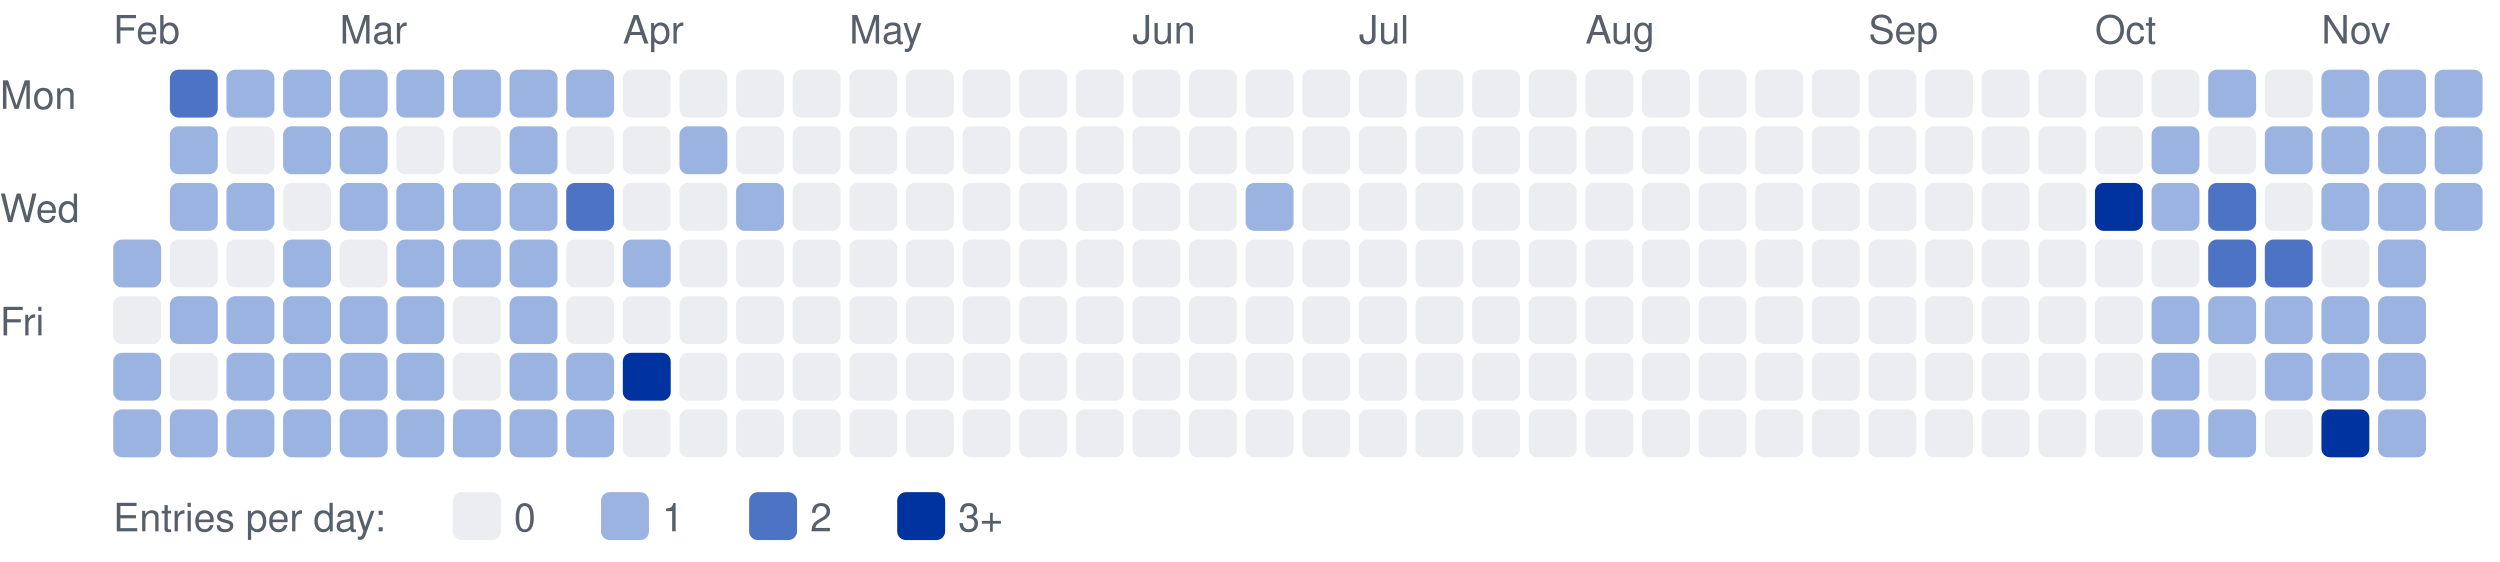
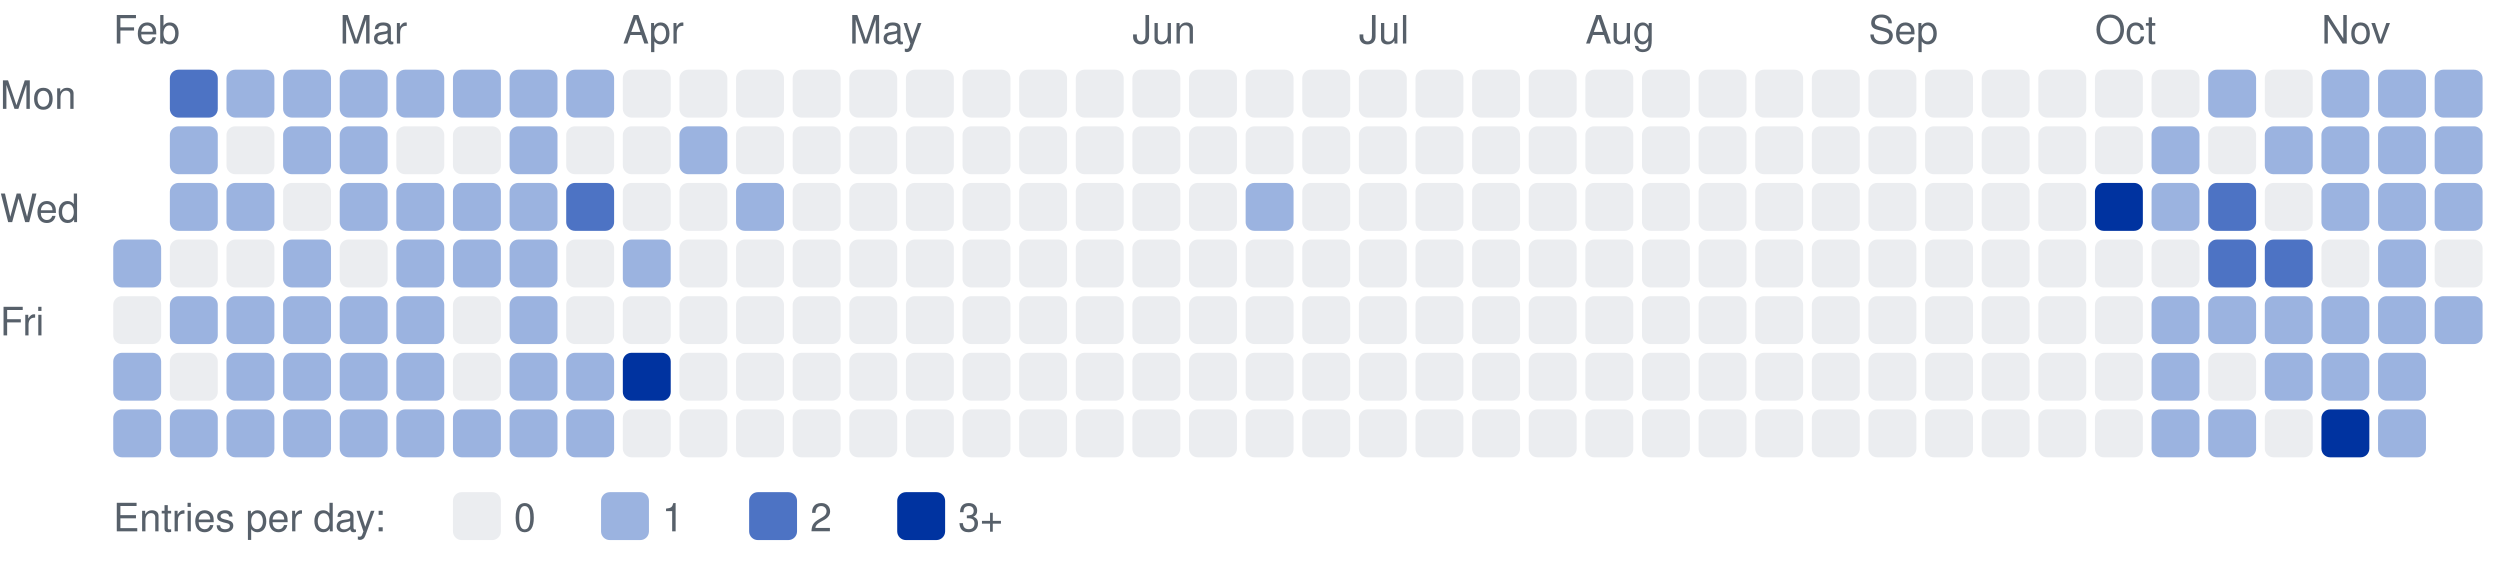
- <svg xmlns="http://www.w3.org/2000/svg" width="574" height="129" viewBox="0 0 574 129" role="img" aria-label="Entries per day, 2026-01-29 to 2026-11-11">
+ <svg xmlns="http://www.w3.org/2000/svg" width="574" height="129" viewBox="0 0 574 129" role="img" aria-label="Entries per day, 2026-01-29 to 2026-11-13">
  <style>text{font-family:-apple-system,Segoe UI,Helvetica,Arial,sans-serif;font-size:9px;fill:#57606a}</style>
  <text x="0" y="25">Mon</text>
  <text x="0" y="51">Wed</text>
  <text x="0" y="77">Fri</text>
  <text x="26" y="10">Feb</text>
  <rect x="26" y="55" width="11" height="11" rx="2" fill="#9bb3e0" />
  <rect x="26" y="68" width="11" height="11" rx="2" fill="#ebedf0" />
  <rect x="26" y="81" width="11" height="11" rx="2" fill="#9bb3e0" />
  <rect x="26" y="94" width="11" height="11" rx="2" fill="#9bb3e0" />
  <rect x="39" y="16" width="11" height="11" rx="2" fill="#4d73c4" />
  <rect x="39" y="29" width="11" height="11" rx="2" fill="#9bb3e0" />
  <rect x="39" y="42" width="11" height="11" rx="2" fill="#9bb3e0" />
  <rect x="39" y="55" width="11" height="11" rx="2" fill="#ebedf0" />
  <rect x="39" y="68" width="11" height="11" rx="2" fill="#9bb3e0" />
  <rect x="39" y="81" width="11" height="11" rx="2" fill="#ebedf0" />
  <rect x="39" y="94" width="11" height="11" rx="2" fill="#9bb3e0" />
  <rect x="52" y="16" width="11" height="11" rx="2" fill="#9bb3e0" />
  <rect x="52" y="29" width="11" height="11" rx="2" fill="#ebedf0" />
  <rect x="52" y="42" width="11" height="11" rx="2" fill="#9bb3e0" />
  <rect x="52" y="55" width="11" height="11" rx="2" fill="#ebedf0" />
  <rect x="52" y="68" width="11" height="11" rx="2" fill="#9bb3e0" />
  <rect x="52" y="81" width="11" height="11" rx="2" fill="#9bb3e0" />
  <rect x="52" y="94" width="11" height="11" rx="2" fill="#9bb3e0" />
  <rect x="65" y="16" width="11" height="11" rx="2" fill="#9bb3e0" />
  <rect x="65" y="29" width="11" height="11" rx="2" fill="#9bb3e0" />
  <rect x="65" y="42" width="11" height="11" rx="2" fill="#ebedf0" />
  <rect x="65" y="55" width="11" height="11" rx="2" fill="#9bb3e0" />
  <rect x="65" y="68" width="11" height="11" rx="2" fill="#9bb3e0" />
  <rect x="65" y="81" width="11" height="11" rx="2" fill="#9bb3e0" />
  <rect x="65" y="94" width="11" height="11" rx="2" fill="#9bb3e0" />
  <text x="78" y="10">Mar</text>
  <rect x="78" y="16" width="11" height="11" rx="2" fill="#9bb3e0" />
  <rect x="78" y="29" width="11" height="11" rx="2" fill="#9bb3e0" />
  <rect x="78" y="42" width="11" height="11" rx="2" fill="#9bb3e0" />
  <rect x="78" y="55" width="11" height="11" rx="2" fill="#ebedf0" />
  <rect x="78" y="68" width="11" height="11" rx="2" fill="#9bb3e0" />
  <rect x="78" y="81" width="11" height="11" rx="2" fill="#9bb3e0" />
  <rect x="78" y="94" width="11" height="11" rx="2" fill="#9bb3e0" />
  <rect x="91" y="16" width="11" height="11" rx="2" fill="#9bb3e0" />
  <rect x="91" y="29" width="11" height="11" rx="2" fill="#ebedf0" />
  <rect x="91" y="42" width="11" height="11" rx="2" fill="#9bb3e0" />
  <rect x="91" y="55" width="11" height="11" rx="2" fill="#9bb3e0" />
  <rect x="91" y="68" width="11" height="11" rx="2" fill="#9bb3e0" />
  <rect x="91" y="81" width="11" height="11" rx="2" fill="#9bb3e0" />
  <rect x="91" y="94" width="11" height="11" rx="2" fill="#9bb3e0" />
  <rect x="104" y="16" width="11" height="11" rx="2" fill="#9bb3e0" />
  <rect x="104" y="29" width="11" height="11" rx="2" fill="#ebedf0" />
  <rect x="104" y="42" width="11" height="11" rx="2" fill="#9bb3e0" />
  <rect x="104" y="55" width="11" height="11" rx="2" fill="#9bb3e0" />
  <rect x="104" y="68" width="11" height="11" rx="2" fill="#ebedf0" />
  <rect x="104" y="81" width="11" height="11" rx="2" fill="#ebedf0" />
  <rect x="104" y="94" width="11" height="11" rx="2" fill="#9bb3e0" />
  <rect x="117" y="16" width="11" height="11" rx="2" fill="#9bb3e0" />
  <rect x="117" y="29" width="11" height="11" rx="2" fill="#9bb3e0" />
  <rect x="117" y="42" width="11" height="11" rx="2" fill="#9bb3e0" />
  <rect x="117" y="55" width="11" height="11" rx="2" fill="#9bb3e0" />
  <rect x="117" y="68" width="11" height="11" rx="2" fill="#9bb3e0" />
  <rect x="117" y="81" width="11" height="11" rx="2" fill="#9bb3e0" />
  <rect x="117" y="94" width="11" height="11" rx="2" fill="#9bb3e0" />
  <rect x="130" y="16" width="11" height="11" rx="2" fill="#9bb3e0" />
  <rect x="130" y="29" width="11" height="11" rx="2" fill="#ebedf0" />
  <rect x="130" y="42" width="11" height="11" rx="2" fill="#4d73c4" />
  <rect x="130" y="55" width="11" height="11" rx="2" fill="#ebedf0" />
  <rect x="130" y="68" width="11" height="11" rx="2" fill="#ebedf0" />
  <rect x="130" y="81" width="11" height="11" rx="2" fill="#9bb3e0" />
  <rect x="130" y="94" width="11" height="11" rx="2" fill="#9bb3e0" />
  <text x="143" y="10">Apr</text>
  <rect x="143" y="16" width="11" height="11" rx="2" fill="#ebedf0" />
  <rect x="143" y="29" width="11" height="11" rx="2" fill="#ebedf0" />
  <rect x="143" y="42" width="11" height="11" rx="2" fill="#ebedf0" />
  <rect x="143" y="55" width="11" height="11" rx="2" fill="#9bb3e0" />
  <rect x="143" y="68" width="11" height="11" rx="2" fill="#ebedf0" />
  <rect x="143" y="81" width="11" height="11" rx="2" fill="#0033a0" />
  <rect x="143" y="94" width="11" height="11" rx="2" fill="#ebedf0" />
  <rect x="156" y="16" width="11" height="11" rx="2" fill="#ebedf0" />
  <rect x="156" y="29" width="11" height="11" rx="2" fill="#9bb3e0" />
  <rect x="156" y="42" width="11" height="11" rx="2" fill="#ebedf0" />
  <rect x="156" y="55" width="11" height="11" rx="2" fill="#ebedf0" />
  <rect x="156" y="68" width="11" height="11" rx="2" fill="#ebedf0" />
  <rect x="156" y="81" width="11" height="11" rx="2" fill="#ebedf0" />
  <rect x="156" y="94" width="11" height="11" rx="2" fill="#ebedf0" />
  <rect x="169" y="16" width="11" height="11" rx="2" fill="#ebedf0" />
  <rect x="169" y="29" width="11" height="11" rx="2" fill="#ebedf0" />
  <rect x="169" y="42" width="11" height="11" rx="2" fill="#9bb3e0" />
  <rect x="169" y="55" width="11" height="11" rx="2" fill="#ebedf0" />
  <rect x="169" y="68" width="11" height="11" rx="2" fill="#ebedf0" />
  <rect x="169" y="81" width="11" height="11" rx="2" fill="#ebedf0" />
  <rect x="169" y="94" width="11" height="11" rx="2" fill="#ebedf0" />
  <rect x="182" y="16" width="11" height="11" rx="2" fill="#ebedf0" />
  <rect x="182" y="29" width="11" height="11" rx="2" fill="#ebedf0" />
  <rect x="182" y="42" width="11" height="11" rx="2" fill="#ebedf0" />
  <rect x="182" y="55" width="11" height="11" rx="2" fill="#ebedf0" />
  <rect x="182" y="68" width="11" height="11" rx="2" fill="#ebedf0" />
  <rect x="182" y="81" width="11" height="11" rx="2" fill="#ebedf0" />
  <rect x="182" y="94" width="11" height="11" rx="2" fill="#ebedf0" />
  <text x="195" y="10">May</text>
  <rect x="195" y="16" width="11" height="11" rx="2" fill="#ebedf0" />
  <rect x="195" y="29" width="11" height="11" rx="2" fill="#ebedf0" />
  <rect x="195" y="42" width="11" height="11" rx="2" fill="#ebedf0" />
  <rect x="195" y="55" width="11" height="11" rx="2" fill="#ebedf0" />
  <rect x="195" y="68" width="11" height="11" rx="2" fill="#ebedf0" />
  <rect x="195" y="81" width="11" height="11" rx="2" fill="#ebedf0" />
  <rect x="195" y="94" width="11" height="11" rx="2" fill="#ebedf0" />
  <rect x="208" y="16" width="11" height="11" rx="2" fill="#ebedf0" />
  <rect x="208" y="29" width="11" height="11" rx="2" fill="#ebedf0" />
  <rect x="208" y="42" width="11" height="11" rx="2" fill="#ebedf0" />
  <rect x="208" y="55" width="11" height="11" rx="2" fill="#ebedf0" />
  <rect x="208" y="68" width="11" height="11" rx="2" fill="#ebedf0" />
  <rect x="208" y="81" width="11" height="11" rx="2" fill="#ebedf0" />
  <rect x="208" y="94" width="11" height="11" rx="2" fill="#ebedf0" />
  <rect x="221" y="16" width="11" height="11" rx="2" fill="#ebedf0" />
  <rect x="221" y="29" width="11" height="11" rx="2" fill="#ebedf0" />
  <rect x="221" y="42" width="11" height="11" rx="2" fill="#ebedf0" />
  <rect x="221" y="55" width="11" height="11" rx="2" fill="#ebedf0" />
  <rect x="221" y="68" width="11" height="11" rx="2" fill="#ebedf0" />
  <rect x="221" y="81" width="11" height="11" rx="2" fill="#ebedf0" />
  <rect x="221" y="94" width="11" height="11" rx="2" fill="#ebedf0" />
  <rect x="234" y="16" width="11" height="11" rx="2" fill="#ebedf0" />
  <rect x="234" y="29" width="11" height="11" rx="2" fill="#ebedf0" />
  <rect x="234" y="42" width="11" height="11" rx="2" fill="#ebedf0" />
  <rect x="234" y="55" width="11" height="11" rx="2" fill="#ebedf0" />
  <rect x="234" y="68" width="11" height="11" rx="2" fill="#ebedf0" />
  <rect x="234" y="81" width="11" height="11" rx="2" fill="#ebedf0" />
  <rect x="234" y="94" width="11" height="11" rx="2" fill="#ebedf0" />
  <rect x="247" y="16" width="11" height="11" rx="2" fill="#ebedf0" />
  <rect x="247" y="29" width="11" height="11" rx="2" fill="#ebedf0" />
  <rect x="247" y="42" width="11" height="11" rx="2" fill="#ebedf0" />
  <rect x="247" y="55" width="11" height="11" rx="2" fill="#ebedf0" />
  <rect x="247" y="68" width="11" height="11" rx="2" fill="#ebedf0" />
  <rect x="247" y="81" width="11" height="11" rx="2" fill="#ebedf0" />
  <rect x="247" y="94" width="11" height="11" rx="2" fill="#ebedf0" />
  <text x="260" y="10">Jun</text>
  <rect x="260" y="16" width="11" height="11" rx="2" fill="#ebedf0" />
  <rect x="260" y="29" width="11" height="11" rx="2" fill="#ebedf0" />
  <rect x="260" y="42" width="11" height="11" rx="2" fill="#ebedf0" />
  <rect x="260" y="55" width="11" height="11" rx="2" fill="#ebedf0" />
  <rect x="260" y="68" width="11" height="11" rx="2" fill="#ebedf0" />
  <rect x="260" y="81" width="11" height="11" rx="2" fill="#ebedf0" />
  <rect x="260" y="94" width="11" height="11" rx="2" fill="#ebedf0" />
  <rect x="273" y="16" width="11" height="11" rx="2" fill="#ebedf0" />
  <rect x="273" y="29" width="11" height="11" rx="2" fill="#ebedf0" />
  <rect x="273" y="42" width="11" height="11" rx="2" fill="#ebedf0" />
  <rect x="273" y="55" width="11" height="11" rx="2" fill="#ebedf0" />
  <rect x="273" y="68" width="11" height="11" rx="2" fill="#ebedf0" />
  <rect x="273" y="81" width="11" height="11" rx="2" fill="#ebedf0" />
  <rect x="273" y="94" width="11" height="11" rx="2" fill="#ebedf0" />
  <rect x="286" y="16" width="11" height="11" rx="2" fill="#ebedf0" />
  <rect x="286" y="29" width="11" height="11" rx="2" fill="#ebedf0" />
  <rect x="286" y="42" width="11" height="11" rx="2" fill="#9bb3e0" />
  <rect x="286" y="55" width="11" height="11" rx="2" fill="#ebedf0" />
  <rect x="286" y="68" width="11" height="11" rx="2" fill="#ebedf0" />
  <rect x="286" y="81" width="11" height="11" rx="2" fill="#ebedf0" />
  <rect x="286" y="94" width="11" height="11" rx="2" fill="#ebedf0" />
  <rect x="299" y="16" width="11" height="11" rx="2" fill="#ebedf0" />
  <rect x="299" y="29" width="11" height="11" rx="2" fill="#ebedf0" />
  <rect x="299" y="42" width="11" height="11" rx="2" fill="#ebedf0" />
  <rect x="299" y="55" width="11" height="11" rx="2" fill="#ebedf0" />
  <rect x="299" y="68" width="11" height="11" rx="2" fill="#ebedf0" />
  <rect x="299" y="81" width="11" height="11" rx="2" fill="#ebedf0" />
  <rect x="299" y="94" width="11" height="11" rx="2" fill="#ebedf0" />
  <text x="312" y="10">Jul</text>
  <rect x="312" y="16" width="11" height="11" rx="2" fill="#ebedf0" />
  <rect x="312" y="29" width="11" height="11" rx="2" fill="#ebedf0" />
  <rect x="312" y="42" width="11" height="11" rx="2" fill="#ebedf0" />
  <rect x="312" y="55" width="11" height="11" rx="2" fill="#ebedf0" />
  <rect x="312" y="68" width="11" height="11" rx="2" fill="#ebedf0" />
  <rect x="312" y="81" width="11" height="11" rx="2" fill="#ebedf0" />
  <rect x="312" y="94" width="11" height="11" rx="2" fill="#ebedf0" />
  <rect x="325" y="16" width="11" height="11" rx="2" fill="#ebedf0" />
  <rect x="325" y="29" width="11" height="11" rx="2" fill="#ebedf0" />
  <rect x="325" y="42" width="11" height="11" rx="2" fill="#ebedf0" />
  <rect x="325" y="55" width="11" height="11" rx="2" fill="#ebedf0" />
  <rect x="325" y="68" width="11" height="11" rx="2" fill="#ebedf0" />
  <rect x="325" y="81" width="11" height="11" rx="2" fill="#ebedf0" />
  <rect x="325" y="94" width="11" height="11" rx="2" fill="#ebedf0" />
  <rect x="338" y="16" width="11" height="11" rx="2" fill="#ebedf0" />
  <rect x="338" y="29" width="11" height="11" rx="2" fill="#ebedf0" />
  <rect x="338" y="42" width="11" height="11" rx="2" fill="#ebedf0" />
  <rect x="338" y="55" width="11" height="11" rx="2" fill="#ebedf0" />
  <rect x="338" y="68" width="11" height="11" rx="2" fill="#ebedf0" />
  <rect x="338" y="81" width="11" height="11" rx="2" fill="#ebedf0" />
  <rect x="338" y="94" width="11" height="11" rx="2" fill="#ebedf0" />
  <rect x="351" y="16" width="11" height="11" rx="2" fill="#ebedf0" />
  <rect x="351" y="29" width="11" height="11" rx="2" fill="#ebedf0" />
  <rect x="351" y="42" width="11" height="11" rx="2" fill="#ebedf0" />
  <rect x="351" y="55" width="11" height="11" rx="2" fill="#ebedf0" />
  <rect x="351" y="68" width="11" height="11" rx="2" fill="#ebedf0" />
  <rect x="351" y="81" width="11" height="11" rx="2" fill="#ebedf0" />
  <rect x="351" y="94" width="11" height="11" rx="2" fill="#ebedf0" />
  <text x="364" y="10">Aug</text>
  <rect x="364" y="16" width="11" height="11" rx="2" fill="#ebedf0" />
  <rect x="364" y="29" width="11" height="11" rx="2" fill="#ebedf0" />
  <rect x="364" y="42" width="11" height="11" rx="2" fill="#ebedf0" />
  <rect x="364" y="55" width="11" height="11" rx="2" fill="#ebedf0" />
  <rect x="364" y="68" width="11" height="11" rx="2" fill="#ebedf0" />
  <rect x="364" y="81" width="11" height="11" rx="2" fill="#ebedf0" />
  <rect x="364" y="94" width="11" height="11" rx="2" fill="#ebedf0" />
  <rect x="377" y="16" width="11" height="11" rx="2" fill="#ebedf0" />
  <rect x="377" y="29" width="11" height="11" rx="2" fill="#ebedf0" />
  <rect x="377" y="42" width="11" height="11" rx="2" fill="#ebedf0" />
  <rect x="377" y="55" width="11" height="11" rx="2" fill="#ebedf0" />
  <rect x="377" y="68" width="11" height="11" rx="2" fill="#ebedf0" />
  <rect x="377" y="81" width="11" height="11" rx="2" fill="#ebedf0" />
  <rect x="377" y="94" width="11" height="11" rx="2" fill="#ebedf0" />
  <rect x="390" y="16" width="11" height="11" rx="2" fill="#ebedf0" />
  <rect x="390" y="29" width="11" height="11" rx="2" fill="#ebedf0" />
  <rect x="390" y="42" width="11" height="11" rx="2" fill="#ebedf0" />
  <rect x="390" y="55" width="11" height="11" rx="2" fill="#ebedf0" />
  <rect x="390" y="68" width="11" height="11" rx="2" fill="#ebedf0" />
  <rect x="390" y="81" width="11" height="11" rx="2" fill="#ebedf0" />
  <rect x="390" y="94" width="11" height="11" rx="2" fill="#ebedf0" />
  <rect x="403" y="16" width="11" height="11" rx="2" fill="#ebedf0" />
  <rect x="403" y="29" width="11" height="11" rx="2" fill="#ebedf0" />
  <rect x="403" y="42" width="11" height="11" rx="2" fill="#ebedf0" />
  <rect x="403" y="55" width="11" height="11" rx="2" fill="#ebedf0" />
  <rect x="403" y="68" width="11" height="11" rx="2" fill="#ebedf0" />
  <rect x="403" y="81" width="11" height="11" rx="2" fill="#ebedf0" />
  <rect x="403" y="94" width="11" height="11" rx="2" fill="#ebedf0" />
  <rect x="416" y="16" width="11" height="11" rx="2" fill="#ebedf0" />
  <rect x="416" y="29" width="11" height="11" rx="2" fill="#ebedf0" />
  <rect x="416" y="42" width="11" height="11" rx="2" fill="#ebedf0" />
  <rect x="416" y="55" width="11" height="11" rx="2" fill="#ebedf0" />
  <rect x="416" y="68" width="11" height="11" rx="2" fill="#ebedf0" />
  <rect x="416" y="81" width="11" height="11" rx="2" fill="#ebedf0" />
  <rect x="416" y="94" width="11" height="11" rx="2" fill="#ebedf0" />
  <text x="429" y="10">Sep</text>
  <rect x="429" y="16" width="11" height="11" rx="2" fill="#ebedf0" />
  <rect x="429" y="29" width="11" height="11" rx="2" fill="#ebedf0" />
  <rect x="429" y="42" width="11" height="11" rx="2" fill="#ebedf0" />
  <rect x="429" y="55" width="11" height="11" rx="2" fill="#ebedf0" />
  <rect x="429" y="68" width="11" height="11" rx="2" fill="#ebedf0" />
  <rect x="429" y="81" width="11" height="11" rx="2" fill="#ebedf0" />
  <rect x="429" y="94" width="11" height="11" rx="2" fill="#ebedf0" />
  <rect x="442" y="16" width="11" height="11" rx="2" fill="#ebedf0" />
  <rect x="442" y="29" width="11" height="11" rx="2" fill="#ebedf0" />
  <rect x="442" y="42" width="11" height="11" rx="2" fill="#ebedf0" />
  <rect x="442" y="55" width="11" height="11" rx="2" fill="#ebedf0" />
  <rect x="442" y="68" width="11" height="11" rx="2" fill="#ebedf0" />
  <rect x="442" y="81" width="11" height="11" rx="2" fill="#ebedf0" />
  <rect x="442" y="94" width="11" height="11" rx="2" fill="#ebedf0" />
  <rect x="455" y="16" width="11" height="11" rx="2" fill="#ebedf0" />
  <rect x="455" y="29" width="11" height="11" rx="2" fill="#ebedf0" />
  <rect x="455" y="42" width="11" height="11" rx="2" fill="#ebedf0" />
  <rect x="455" y="55" width="11" height="11" rx="2" fill="#ebedf0" />
  <rect x="455" y="68" width="11" height="11" rx="2" fill="#ebedf0" />
  <rect x="455" y="81" width="11" height="11" rx="2" fill="#ebedf0" />
  <rect x="455" y="94" width="11" height="11" rx="2" fill="#ebedf0" />
  <rect x="468" y="16" width="11" height="11" rx="2" fill="#ebedf0" />
  <rect x="468" y="29" width="11" height="11" rx="2" fill="#ebedf0" />
  <rect x="468" y="42" width="11" height="11" rx="2" fill="#ebedf0" />
  <rect x="468" y="55" width="11" height="11" rx="2" fill="#ebedf0" />
  <rect x="468" y="68" width="11" height="11" rx="2" fill="#ebedf0" />
  <rect x="468" y="81" width="11" height="11" rx="2" fill="#ebedf0" />
  <rect x="468" y="94" width="11" height="11" rx="2" fill="#ebedf0" />
  <text x="481" y="10">Oct</text>
  <rect x="481" y="16" width="11" height="11" rx="2" fill="#ebedf0" />
  <rect x="481" y="29" width="11" height="11" rx="2" fill="#ebedf0" />
  <rect x="481" y="42" width="11" height="11" rx="2" fill="#0033a0" />
  <rect x="481" y="55" width="11" height="11" rx="2" fill="#ebedf0" />
  <rect x="481" y="68" width="11" height="11" rx="2" fill="#ebedf0" />
  <rect x="481" y="81" width="11" height="11" rx="2" fill="#ebedf0" />
  <rect x="481" y="94" width="11" height="11" rx="2" fill="#ebedf0" />
  <rect x="494" y="16" width="11" height="11" rx="2" fill="#ebedf0" />
  <rect x="494" y="29" width="11" height="11" rx="2" fill="#9bb3e0" />
  <rect x="494" y="42" width="11" height="11" rx="2" fill="#9bb3e0" />
  <rect x="494" y="55" width="11" height="11" rx="2" fill="#ebedf0" />
  <rect x="494" y="68" width="11" height="11" rx="2" fill="#9bb3e0" />
  <rect x="494" y="81" width="11" height="11" rx="2" fill="#9bb3e0" />
  <rect x="494" y="94" width="11" height="11" rx="2" fill="#9bb3e0" />
  <rect x="507" y="16" width="11" height="11" rx="2" fill="#9bb3e0" />
  <rect x="507" y="29" width="11" height="11" rx="2" fill="#ebedf0" />
  <rect x="507" y="42" width="11" height="11" rx="2" fill="#4d73c4" />
  <rect x="507" y="55" width="11" height="11" rx="2" fill="#4d73c4" />
  <rect x="507" y="68" width="11" height="11" rx="2" fill="#9bb3e0" />
  <rect x="507" y="81" width="11" height="11" rx="2" fill="#ebedf0" />
  <rect x="507" y="94" width="11" height="11" rx="2" fill="#9bb3e0" />
  <rect x="520" y="16" width="11" height="11" rx="2" fill="#ebedf0" />
  <rect x="520" y="29" width="11" height="11" rx="2" fill="#9bb3e0" />
  <rect x="520" y="42" width="11" height="11" rx="2" fill="#ebedf0" />
  <rect x="520" y="55" width="11" height="11" rx="2" fill="#4d73c4" />
  <rect x="520" y="68" width="11" height="11" rx="2" fill="#9bb3e0" />
  <rect x="520" y="81" width="11" height="11" rx="2" fill="#9bb3e0" />
  <rect x="520" y="94" width="11" height="11" rx="2" fill="#ebedf0" />
  <text x="533" y="10">Nov</text>
  <rect x="533" y="16" width="11" height="11" rx="2" fill="#9bb3e0" />
  <rect x="533" y="29" width="11" height="11" rx="2" fill="#9bb3e0" />
  <rect x="533" y="42" width="11" height="11" rx="2" fill="#9bb3e0" />
  <rect x="533" y="55" width="11" height="11" rx="2" fill="#ebedf0" />
  <rect x="533" y="68" width="11" height="11" rx="2" fill="#9bb3e0" />
  <rect x="533" y="81" width="11" height="11" rx="2" fill="#9bb3e0" />
  <rect x="533" y="94" width="11" height="11" rx="2" fill="#0033a0" />
  <rect x="546" y="16" width="11" height="11" rx="2" fill="#9bb3e0" />
  <rect x="546" y="29" width="11" height="11" rx="2" fill="#9bb3e0" />
  <rect x="546" y="42" width="11" height="11" rx="2" fill="#9bb3e0" />
  <rect x="546" y="55" width="11" height="11" rx="2" fill="#9bb3e0" />
  <rect x="546" y="68" width="11" height="11" rx="2" fill="#9bb3e0" />
  <rect x="546" y="81" width="11" height="11" rx="2" fill="#9bb3e0" />
  <rect x="546" y="94" width="11" height="11" rx="2" fill="#9bb3e0" />
  <rect x="559" y="16" width="11" height="11" rx="2" fill="#9bb3e0" />
  <rect x="559" y="29" width="11" height="11" rx="2" fill="#9bb3e0" />
  <rect x="559" y="42" width="11" height="11" rx="2" fill="#9bb3e0" />
+   <rect x="559" y="55" width="11" height="11" rx="2" fill="#ebedf0" />
+   <rect x="559" y="68" width="11" height="11" rx="2" fill="#9bb3e0" />
  <text x="26" y="122">Entries per day:</text>
  <rect x="104" y="113" width="11" height="11" rx="2" fill="#ebedf0" />
  <text x="118" y="122">0</text>
  <rect x="138" y="113" width="11" height="11" rx="2" fill="#9bb3e0" />
  <text x="152" y="122">1</text>
  <rect x="172" y="113" width="11" height="11" rx="2" fill="#4d73c4" />
  <text x="186" y="122">2</text>
  <rect x="206" y="113" width="11" height="11" rx="2" fill="#0033a0" />
  <text x="220" y="122">3+</text>
</svg>
